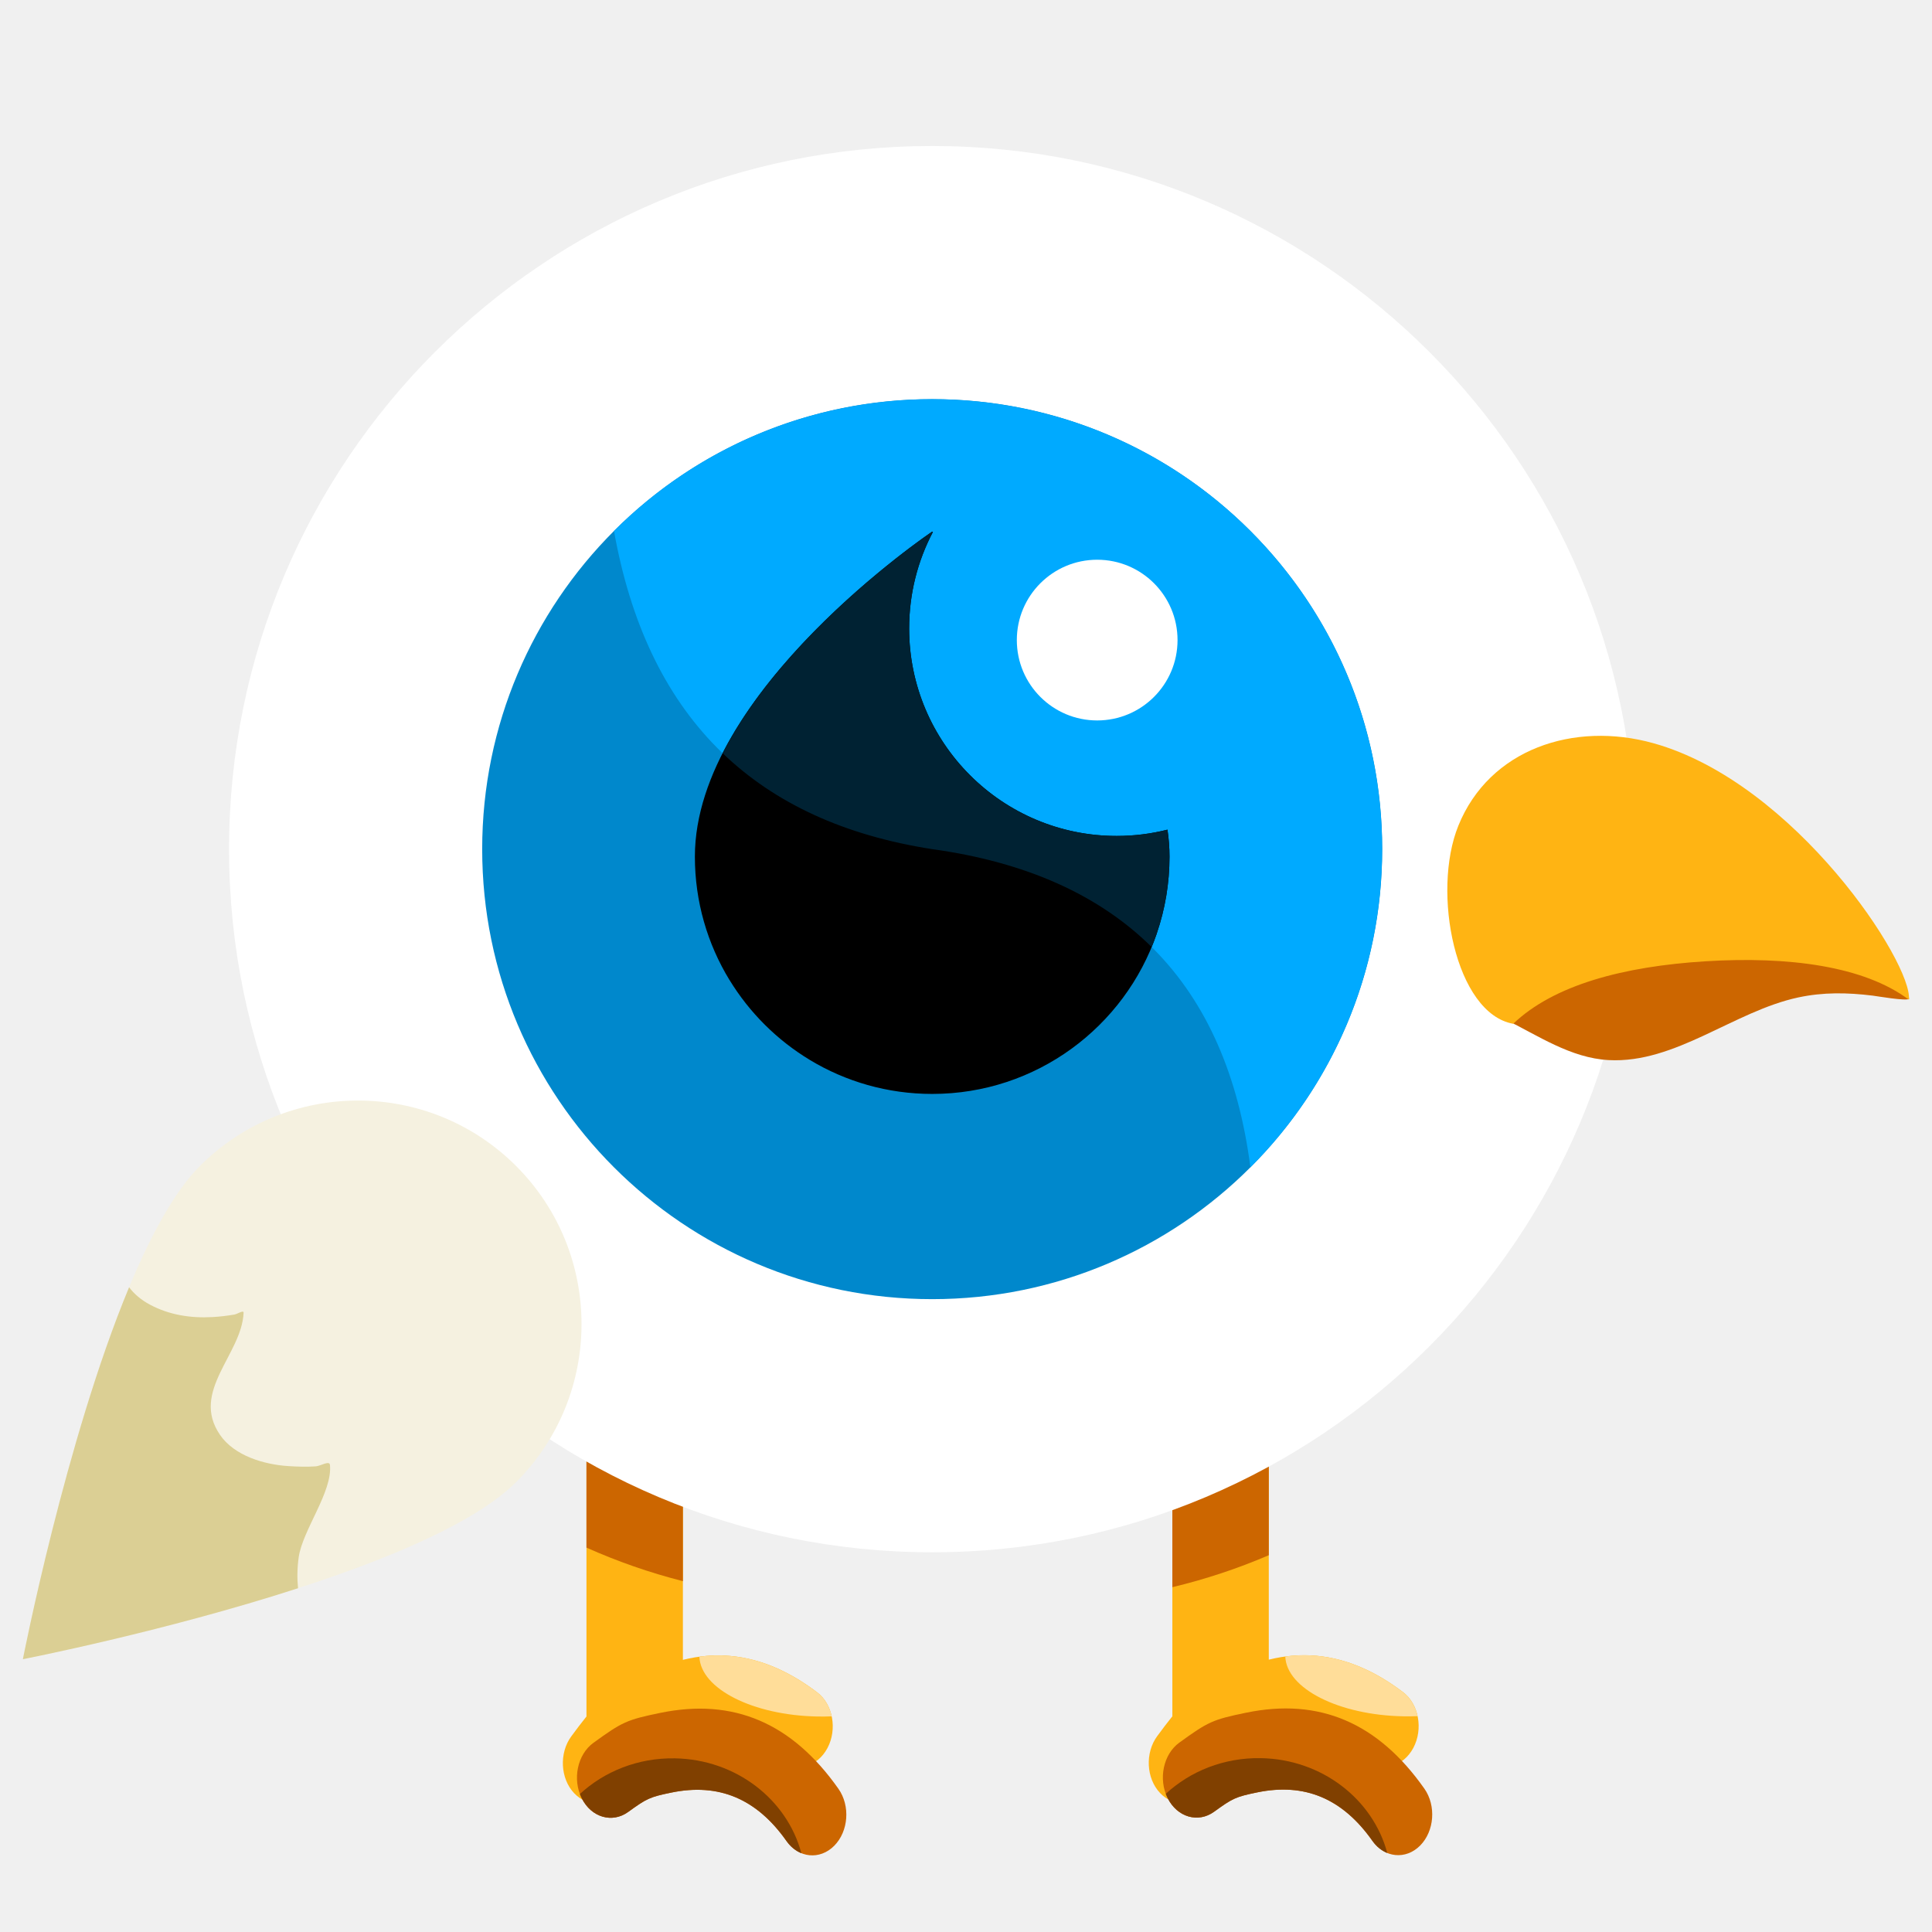
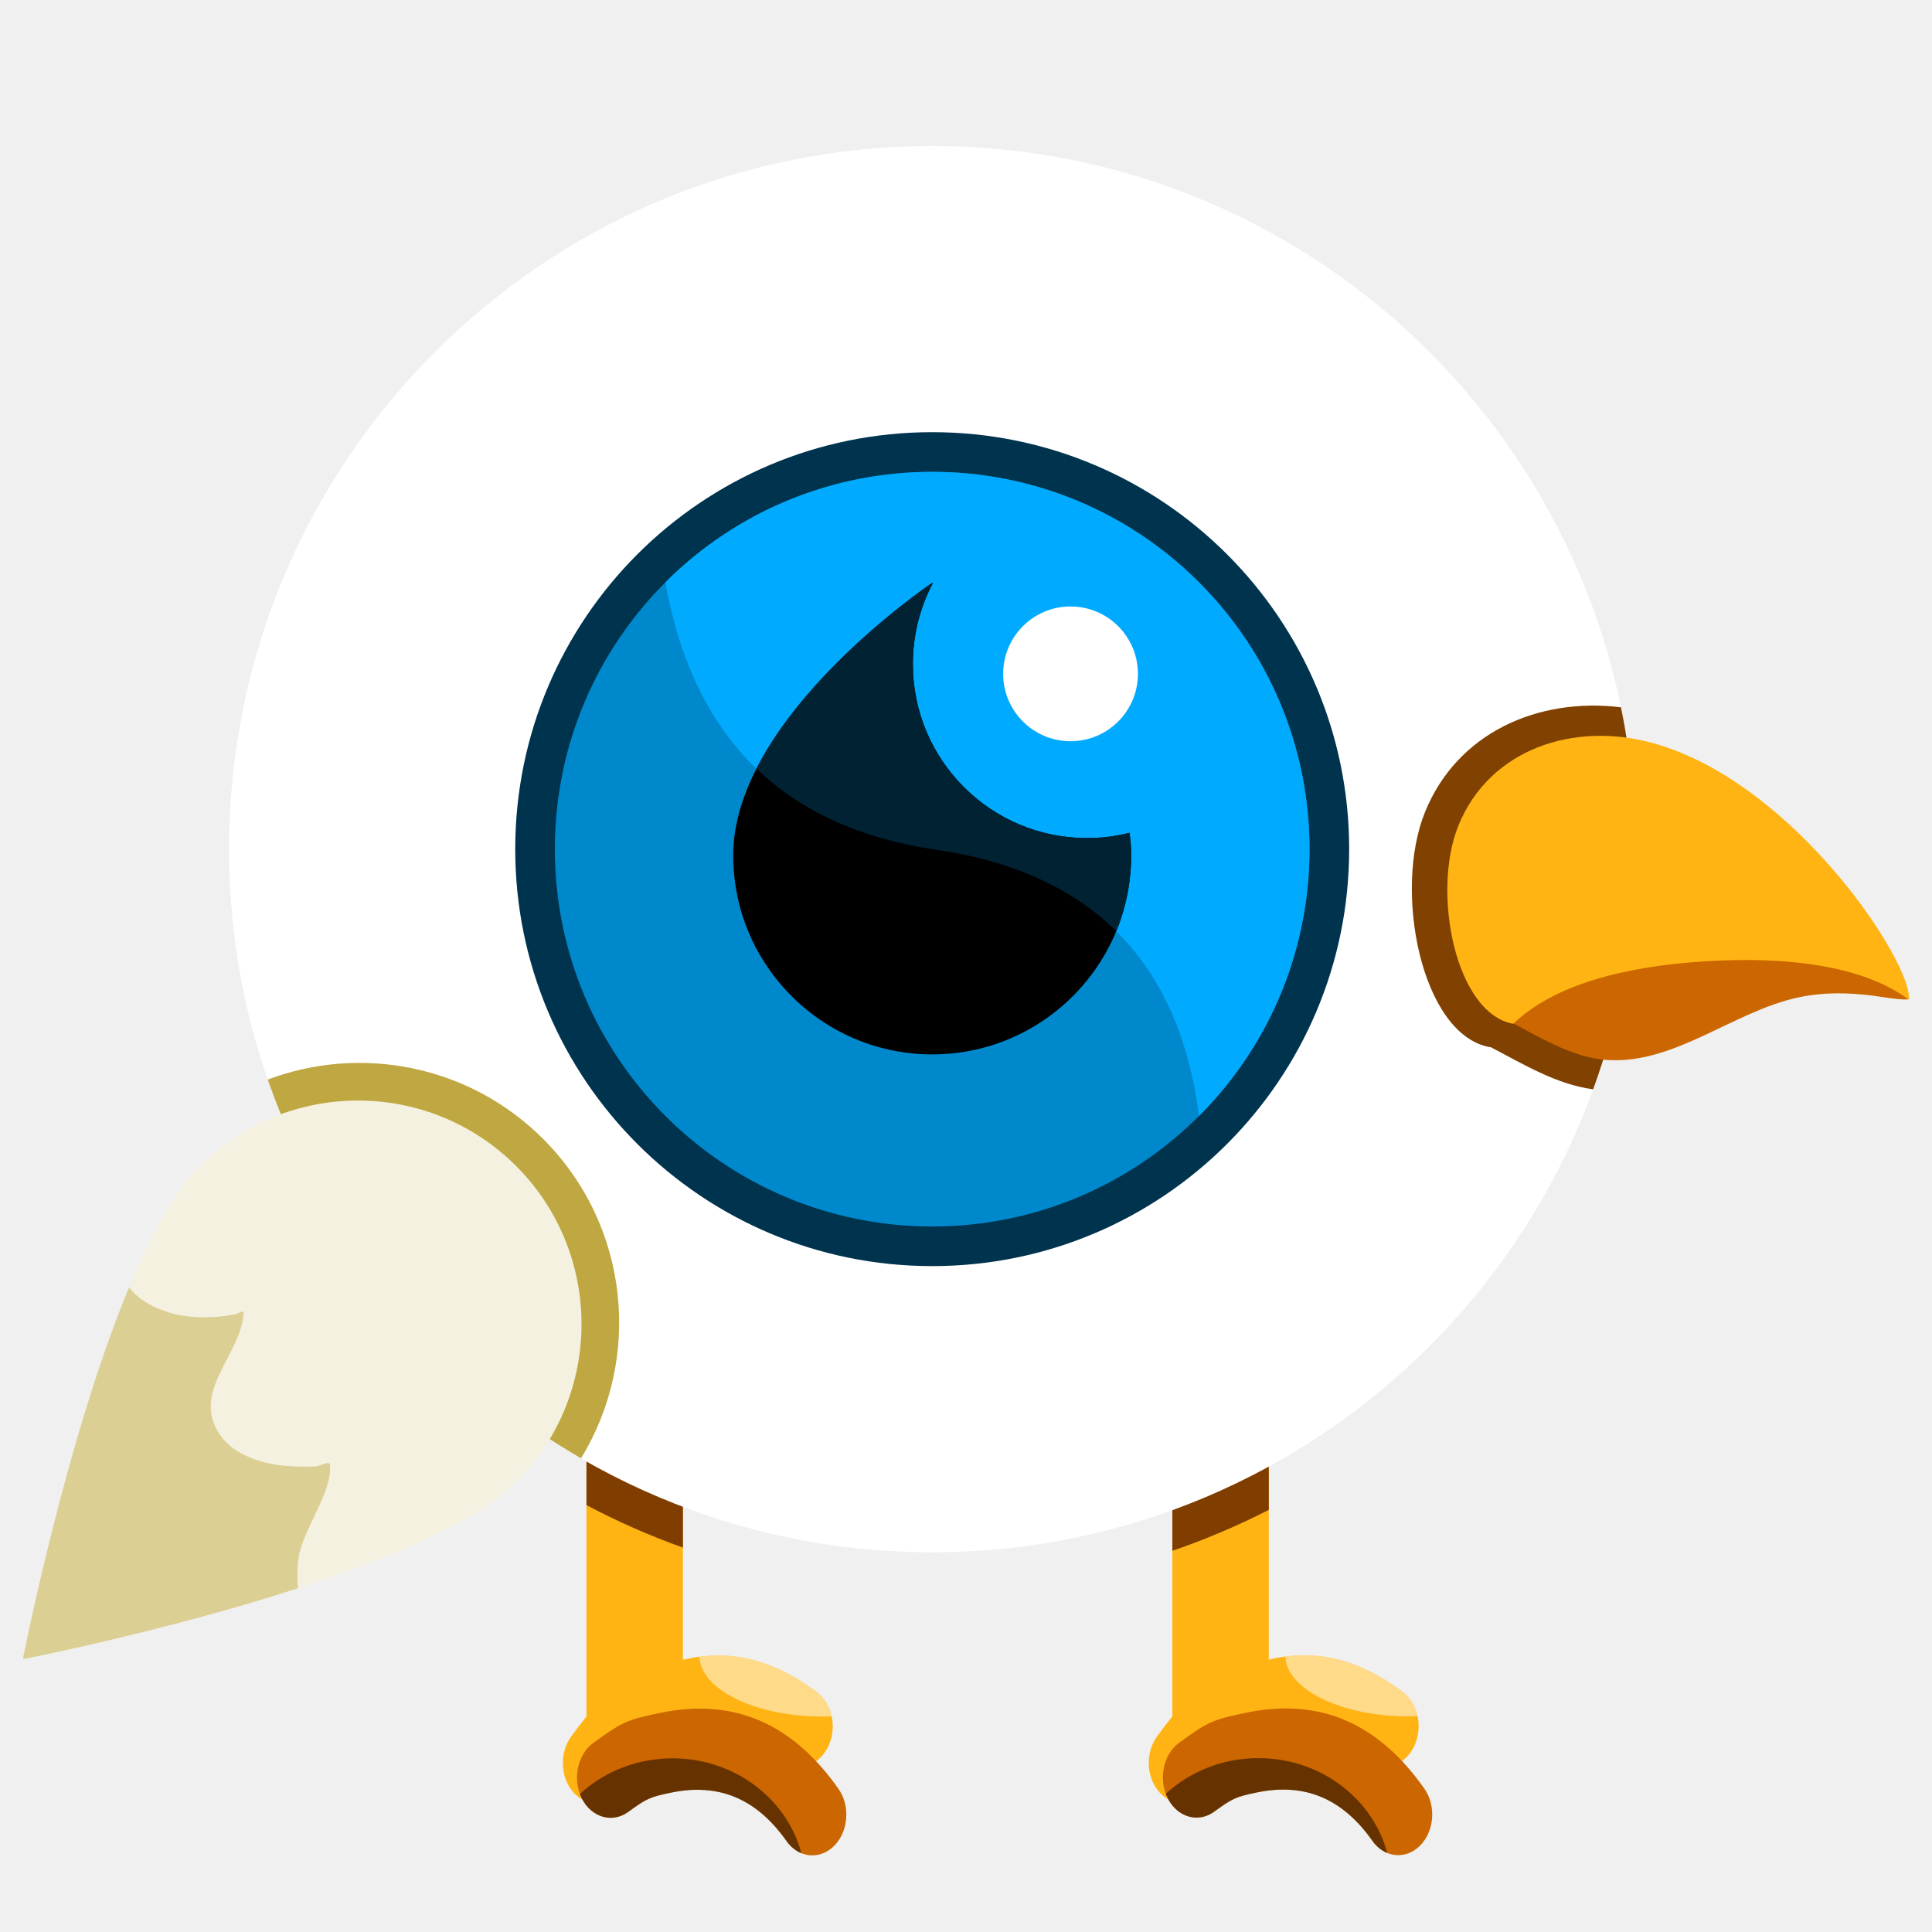
<svg xmlns="http://www.w3.org/2000/svg" width="100%" height="100%" viewBox="0 0 512 512" version="1.1" xml:space="preserve" style="fill-rule:evenodd;clip-rule:evenodd;stroke-linejoin:round;stroke-miterlimit:2;">
  <rect x="310.687" y="383.441" width="25.555" height="89.516" style="fill:#ffb413;" />
-   <path d="M310.687,420.621l-0,-37.18l25.555,-0l-0,28.708c-8.19,3.513 -16.73,6.359 -25.555,8.472Z" style="fill:#c60;" />
+   <path d="M310.687,410.978l-0,-27.537l25.555,-0l-0,16.695c-8.203,4.19 -16.738,7.821 -25.555,10.842Z" style="fill:#7f3d00;" />
  <path d="M320.099,474.202c-3.291,4.441 -8.965,4.878 -12.663,0.974c-3.697,-3.904 -4.027,-10.681 -0.736,-15.122c5.923,-7.995 6.867,-8.941 14.957,-13.892c17.573,-10.754 34.066,-9.933 50.172,2.283c4.168,3.16 5.383,9.784 2.71,14.783c-2.671,4.998 -8.224,6.49 -12.392,3.33c-10.396,-7.885 -21.048,-8.277 -32.39,-1.335c-5.226,3.197 -5.831,3.815 -9.658,8.979Z" style="fill:#ffb413;" />
-   <path d="M375.681,454.799c-1.218,0.049 -2.457,0.064 -3.711,0.042c-17.171,-0.299 -31.045,-7.36 -31.356,-15.852c10.677,-1.442 21.023,1.726 31.215,9.456c1.994,1.512 3.311,3.815 3.852,6.354Z" style="fill:#fd9;" />
+   <path d="M375.681,454.799c-1.218,0.049 -2.457,0.064 -3.711,0.042c-17.171,-0.299 -31.045,-7.36 -31.356,-15.852c10.677,-1.442 21.023,1.726 31.215,9.456c1.994,1.512 3.311,3.815 3.852,6.354Z" style="fill:#fff;fill-opacity:0.5;" />
  <path d="M321.75,480.13c-4.248,3.07 -9.76,1.459 -12.304,-3.596c-2.544,-5.055 -1.161,-11.651 3.087,-14.721c7.644,-5.525 8.779,-6.093 17.724,-7.934c19.429,-3.998 34.929,2.684 47.208,20.12c3.177,4.511 2.674,11.278 -1.123,15.102c-3.796,3.823 -9.457,3.264 -12.635,-1.247c-7.925,-11.255 -17.97,-15.438 -30.512,-12.857c-5.777,1.19 -6.508,1.564 -11.445,5.133Z" style="fill:#c60;" />
-   <path d="M367.641,491.069c-1.485,-0.603 -2.853,-1.681 -3.934,-3.215c-7.925,-11.255 -17.97,-15.438 -30.512,-12.857c-5.777,1.19 -6.508,1.564 -11.445,5.133c-4.248,3.07 -9.76,1.459 -12.304,-3.596c-0.188,-0.376 -0.357,-0.759 -0.503,-1.15c6.481,-5.995 15.405,-9.628 25.194,-9.458c16.231,0.284 29.726,10.939 33.504,25.143Z" style="fill:#804000;" />
+   <path d="M367.641,491.069c-1.485,-0.603 -2.853,-1.681 -3.934,-3.215c-7.925,-11.255 -17.97,-15.438 -30.512,-12.857c-5.777,1.19 -6.508,1.564 -11.445,5.133c-4.248,3.07 -9.76,1.459 -12.304,-3.596c-0.188,-0.376 -0.357,-0.759 -0.503,-1.15c6.481,-5.995 15.405,-9.628 25.194,-9.458c16.231,0.284 29.726,10.939 33.504,25.143Z" style="fill-opacity:0.5;" />
  <rect x="155.419" y="383.492" width="25.555" height="89.516" style="fill:#ffb413;" />
-   <path d="M155.419,410.136l-0,-26.644l25.555,-0l-0,35.53c-8.835,-2.248 -17.377,-5.233 -25.555,-8.886Z" style="fill:#c60;" />
+   <path d="M155.419,398.876l-0,-15.384l25.555,-0l-0,26.637c-8.827,-3.154 -17.362,-6.923 -25.555,-11.253Z" style="fill:#7f3d00;" />
  <path d="M164.831,474.253c-3.291,4.443 -8.965,4.879 -12.663,0.974c-3.698,-3.904 -4.028,-10.679 -0.737,-15.122c5.924,-7.994 6.867,-8.941 14.957,-13.891c17.574,-10.755 34.066,-9.933 50.174,2.283c4.166,3.16 5.381,9.784 2.709,14.782c-2.672,4.999 -8.224,6.49 -12.392,3.33c-10.396,-7.885 -21.048,-8.276 -32.391,-1.334c-5.226,3.197 -5.831,3.814 -9.657,8.978Z" style="fill:#ffb413;" />
-   <path d="M220.412,454.85c-1.218,0.05 -2.457,0.064 -3.711,0.043c-17.17,-0.299 -31.045,-7.361 -31.356,-15.853c10.678,-1.44 21.024,1.726 31.217,9.457c1.992,1.511 3.31,3.814 3.85,6.353Z" style="fill:#fd9;" />
+   <path d="M220.412,454.85c-1.218,0.05 -2.457,0.064 -3.711,0.043c-17.17,-0.299 -31.045,-7.361 -31.356,-15.853c10.678,-1.44 21.024,1.726 31.217,9.457c1.992,1.511 3.31,3.814 3.85,6.353Z" style="fill:#fff;fill-opacity:0.5;" />
  <path d="M166.482,480.181c-4.248,3.071 -9.761,1.46 -12.304,-3.595c-2.544,-5.054 -1.16,-11.651 3.086,-14.721c7.645,-5.526 8.779,-6.094 17.725,-7.935c19.428,-3.998 34.929,2.684 47.207,20.12c3.178,4.511 2.674,11.278 -1.122,15.102c-3.797,3.824 -9.458,3.265 -12.636,-1.247c-7.925,-11.255 -17.97,-15.436 -30.511,-12.855c-5.777,1.188 -6.508,1.563 -11.445,5.131Z" style="fill:#c60;" />
-   <path d="M212.373,491.121c-1.486,-0.604 -2.854,-1.681 -3.935,-3.216c-7.925,-11.255 -17.97,-15.436 -30.511,-12.855c-5.777,1.188 -6.508,1.563 -11.445,5.131c-4.248,3.071 -9.761,1.46 -12.304,-3.595c-0.189,-0.376 -0.357,-0.76 -0.502,-1.151c6.479,-5.995 15.404,-9.628 25.192,-9.456c16.232,0.283 29.727,10.937 33.505,25.142Z" style="fill:#804000;" />
+   <path d="M212.373,491.121c-1.486,-0.604 -2.854,-1.681 -3.935,-3.216c-7.925,-11.255 -17.97,-15.436 -30.511,-12.855c-5.777,1.188 -6.508,1.563 -11.445,5.131c-4.248,3.071 -9.761,1.46 -12.304,-3.595c-0.189,-0.376 -0.357,-0.76 -0.502,-1.151c6.479,-5.995 15.404,-9.628 25.192,-9.456c16.232,0.283 29.727,10.937 33.505,25.142Z" style="fill-opacity:0.5;" />
  <circle cx="247.042" cy="225.031" r="186.34" style="fill:#fff;" />
-   <circle cx="247.042" cy="225.031" r="119.257" style="fill:#08c;" />
-   <path d="M162.715,140.702c46.541,-46.543 122.113,-46.543 168.655,-0c46.543,46.542 46.543,122.114 0,168.655c-6.271,-48.533 -33.665,-77.316 -84.328,-84.326c-48.171,-7.47 -75.718,-36.045 -84.327,-84.329Z" style="fill:#0af;" />
-   <path d="M193.324,259.697c-0.003,0.001 -0.005,0.003 -0.007,0.006c-5.814,-9.529 -9.165,-20.721 -9.165,-32.69c0,-43.869 62.89,-86.132 62.89,-86.132c0,-0 0.06,0.04 0.176,0.119c-4.014,7.632 -6.285,16.322 -6.285,25.538c-0,30.353 24.642,54.996 54.994,54.996c4.646,-0 9.157,-0.578 13.466,-1.664c0.352,2.372 0.539,4.755 0.539,7.142c-0,7.109 -1.181,13.944 -3.359,20.318c-0.008,0.042 -0.02,0.084 -0.033,0.123c-8.492,24.69 -31.932,42.449 -59.488,42.449l-0.01,0c-11.858,0 -22.954,-3.289 -32.425,-9.004c0.001,-0.001 0.002,-0.003 0.002,-0.004c-8.689,-5.245 -16.01,-12.534 -21.295,-21.198l0,0.001Z" />
-   <path d="M191.493,199.599c16.592,-32.538 55.549,-58.718 55.549,-58.718c0,-0 0.06,0.04 0.176,0.119c-4.014,7.632 -6.285,16.322 -6.285,25.538c-0,30.353 24.642,54.996 54.994,54.996c4.646,-0 9.157,-0.578 13.466,-1.664c0.352,2.372 0.539,4.755 0.539,7.143c-0,7.108 -1.181,13.943 -3.359,20.317c-0.008,0.042 -0.02,0.084 -0.033,0.123c-0.41,1.191 -0.854,2.367 -1.332,3.525c-13.919,-13.767 -33.223,-22.496 -58.166,-25.948c-23.262,-3.608 -41.716,-12.136 -55.549,-25.431Z" style="fill:#023;" />
+   <path d="M153.971,386.466c-38.451,-22.232 -68.239,-57.806 -83.017,-100.373c24.521,-9.228 53.266,-3.984 72.985,15.735c22.948,22.948 26.292,58.125 10.032,84.638Z" style="fill:#bfa841;" />
+   <path d="M422.209,288.685c-9.816,-1.312 -18.535,-6.696 -27.265,-11.234c-0.025,0.023 -0.049,0.046 -0.073,0.07c-18.142,-3.226 -25.749,-41.326 -17.234,-62.305c8.554,-21.076 29.956,-30.46 51.945,-27.776c2.492,12.143 3.8,24.715 3.8,37.591c0,22.351 -3.944,43.789 -11.173,63.654Z" style="fill:#814100;" />
+   <circle cx="247.042" cy="225.031" r="110.5" style="fill:#00334d;" />
+   <circle cx="247.042" cy="225.031" r="100" style="fill:#08c;" />
+   <path d="M176.332,154.319c39.026,-39.027 102.394,-39.027 141.421,-0c39.027,39.027 39.027,102.396 0,141.421c-5.259,-40.696 -28.229,-64.831 -70.711,-70.709c-40.392,-6.264 -63.492,-30.225 -70.71,-70.712Z" style="fill:#0af;" />
+   <path d="M201.999,254.099c-0.003,0.001 -0.005,0.003 -0.007,0.005c-4.875,-7.99 -7.684,-17.375 -7.684,-27.411c-0,-36.786 52.734,-72.224 52.734,-72.224c0,-0 0.05,0.034 0.148,0.1c-3.366,6.4 -5.271,13.687 -5.271,21.414c0,25.452 20.664,46.115 46.115,46.115c3.895,0 7.677,-0.484 11.291,-1.395c0.295,1.989 0.451,3.987 0.451,5.989c0,5.961 -0.99,11.692 -2.816,17.037c-0.007,0.036 -0.017,0.07 -0.027,0.103c-7.121,20.703 -26.776,35.595 -49.883,35.595l-0.008,0c-9.943,0 -19.248,-2.758 -27.189,-7.55c0.001,-0.001 0.002,-0.003 0.002,-0.004c-7.287,-4.398 -13.425,-10.509 -17.856,-17.775l-0,0.001Z" />
+   <path d="M200.463,203.706c13.912,-27.284 46.579,-49.237 46.579,-49.237c0,-0 0.05,0.034 0.148,0.1c-3.366,6.4 -5.271,13.687 -5.271,21.414c0,25.452 20.664,46.115 46.115,46.115c3.895,0 7.677,-0.484 11.291,-1.395c0.295,1.989 0.451,3.987 0.451,5.99c0,5.96 -0.99,11.691 -2.816,17.036c-0.007,0.036 -0.017,0.07 -0.027,0.103c-0.344,0.999 -0.716,1.985 -1.117,2.956c-11.672,-11.544 -27.858,-18.864 -48.774,-21.758c-19.506,-3.025 -34.98,-10.176 -46.579,-21.324Z" style="fill:#023;" />
  <path d="M398.776,270.085c8.8,4.336 17.447,10.303 27.532,10.85c17.683,0.959 33.202,-12.938 50.212,-16.595c6.664,-1.432 13.073,-1.317 19.791,-0.485c1.005,0.125 8.927,1.484 9.586,0.855c0.658,-0.628 -6.906,-7.305 -7.606,-8.181c-6.63,-8.298 -16.749,-12.336 -26.881,-14.409c-27.161,-5.555 -56.984,2.788 -71.466,27.064" style="fill:#c60;" />
  <path d="M401.017,271.313c-15.292,-2.72 -21.704,-34.836 -14.527,-52.52c8.233,-20.286 30.587,-27.721 51.674,-21.836c37.678,10.514 68.868,58.612 67.701,67.971c-11.918,-8.937 -31.978,-11.533 -53.849,-10.18c-21.794,1.348 -40.253,6.283 -50.999,16.565Z" style="fill:#ffb413;" />
  <path d="M6.063,439.704c-0,0 20.273,-104.063 46.916,-130.706c23.122,-23.123 60.667,-23.123 83.79,0c23.122,23.122 23.122,60.667 -0,83.789c-26.644,26.644 -130.706,46.917 -130.706,46.917Z" style="fill:#f5f1e0;" />
  <path d="M78.983,420.898c-35.644,11.544 -72.92,18.806 -72.92,18.806c-0,0 11.313,-58.074 28.145,-98.562c1.371,1.794 3.193,3.36 5.547,4.615c5.107,2.721 10.771,3.605 16.512,3.282c1.963,-0.11 3.914,-0.332 5.849,-0.67c0.816,-0.143 2.472,-1.299 2.438,-0.472c-0.454,11.019 -14.174,20.841 -6.236,32.376c3.814,5.543 11.663,7.845 18.087,8.257c2.438,0.157 4.846,0.234 7.288,0.069c1.252,-0.085 3.612,-1.634 3.745,-0.386c0.751,7.077 -7.268,17.3 -8.277,24.463c-0.397,2.816 -0.443,5.566 -0.178,8.222Z" style="fill:#dbcf94;" />
-   <circle cx="290.765" cy="169.63" r="21.296" style="fill:#fff;" />
+   <circle cx="283.705" cy="178.576" r="17.857" style="fill:#fff;" />
</svg>
